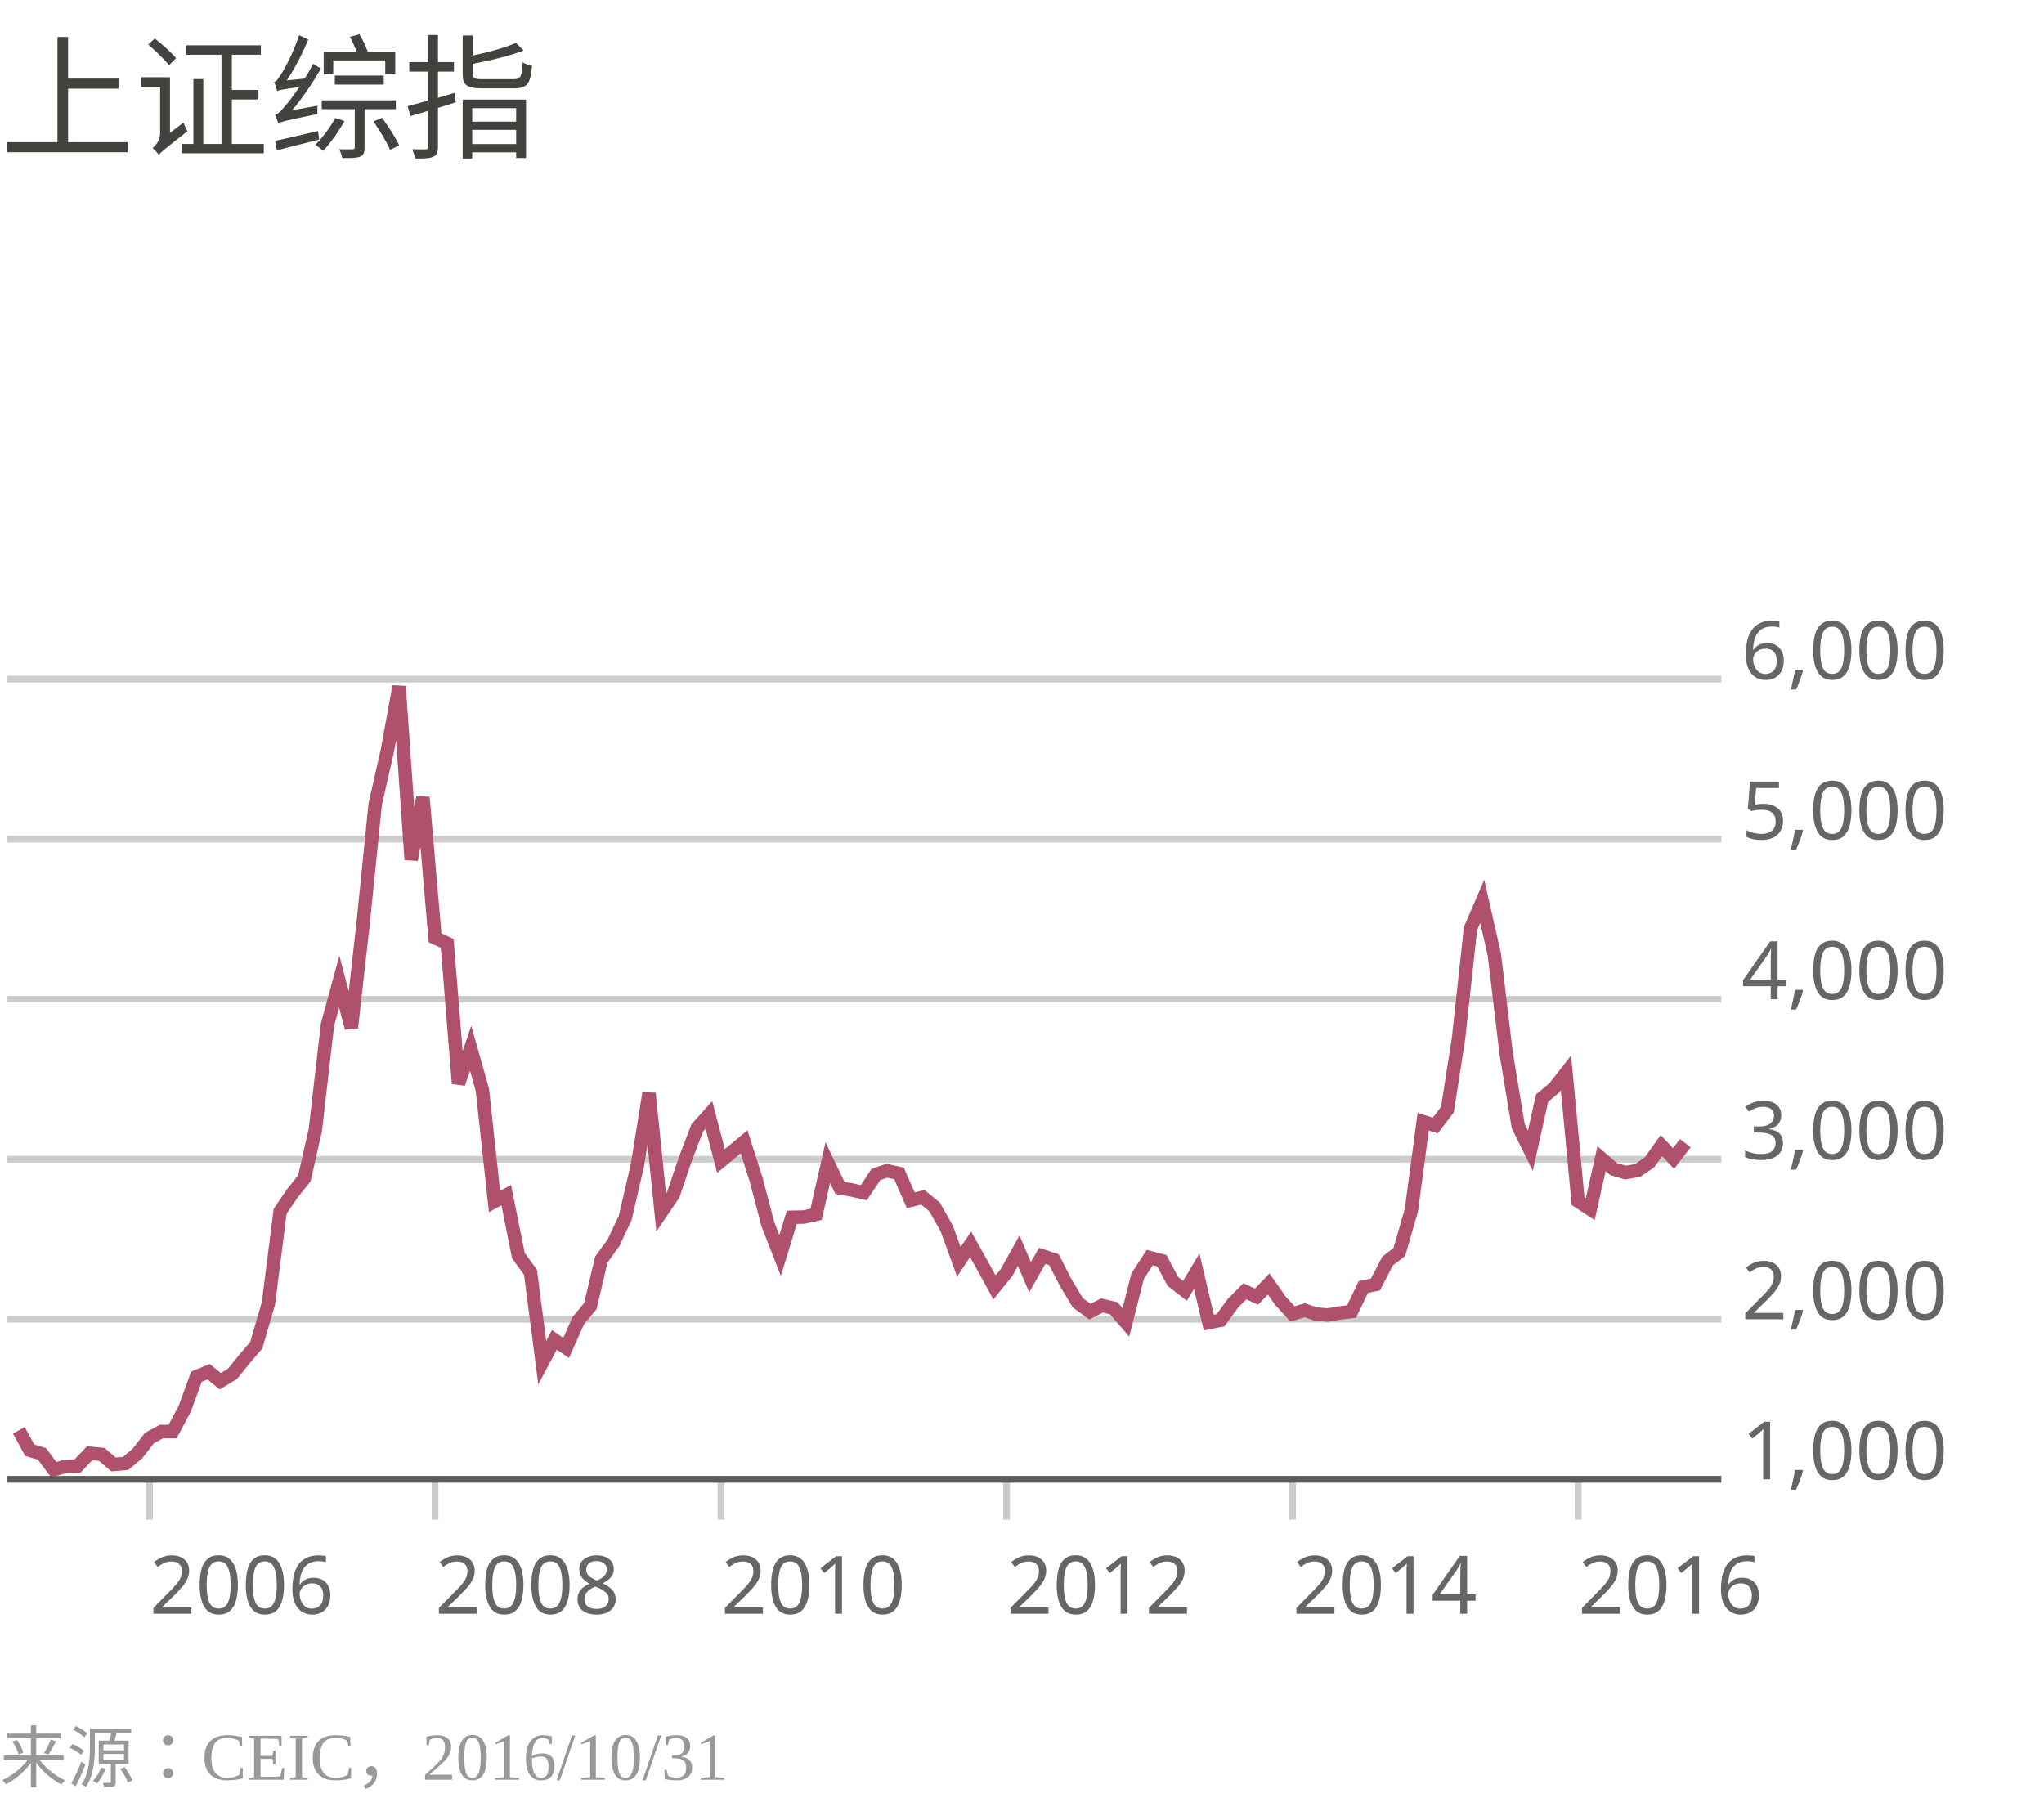
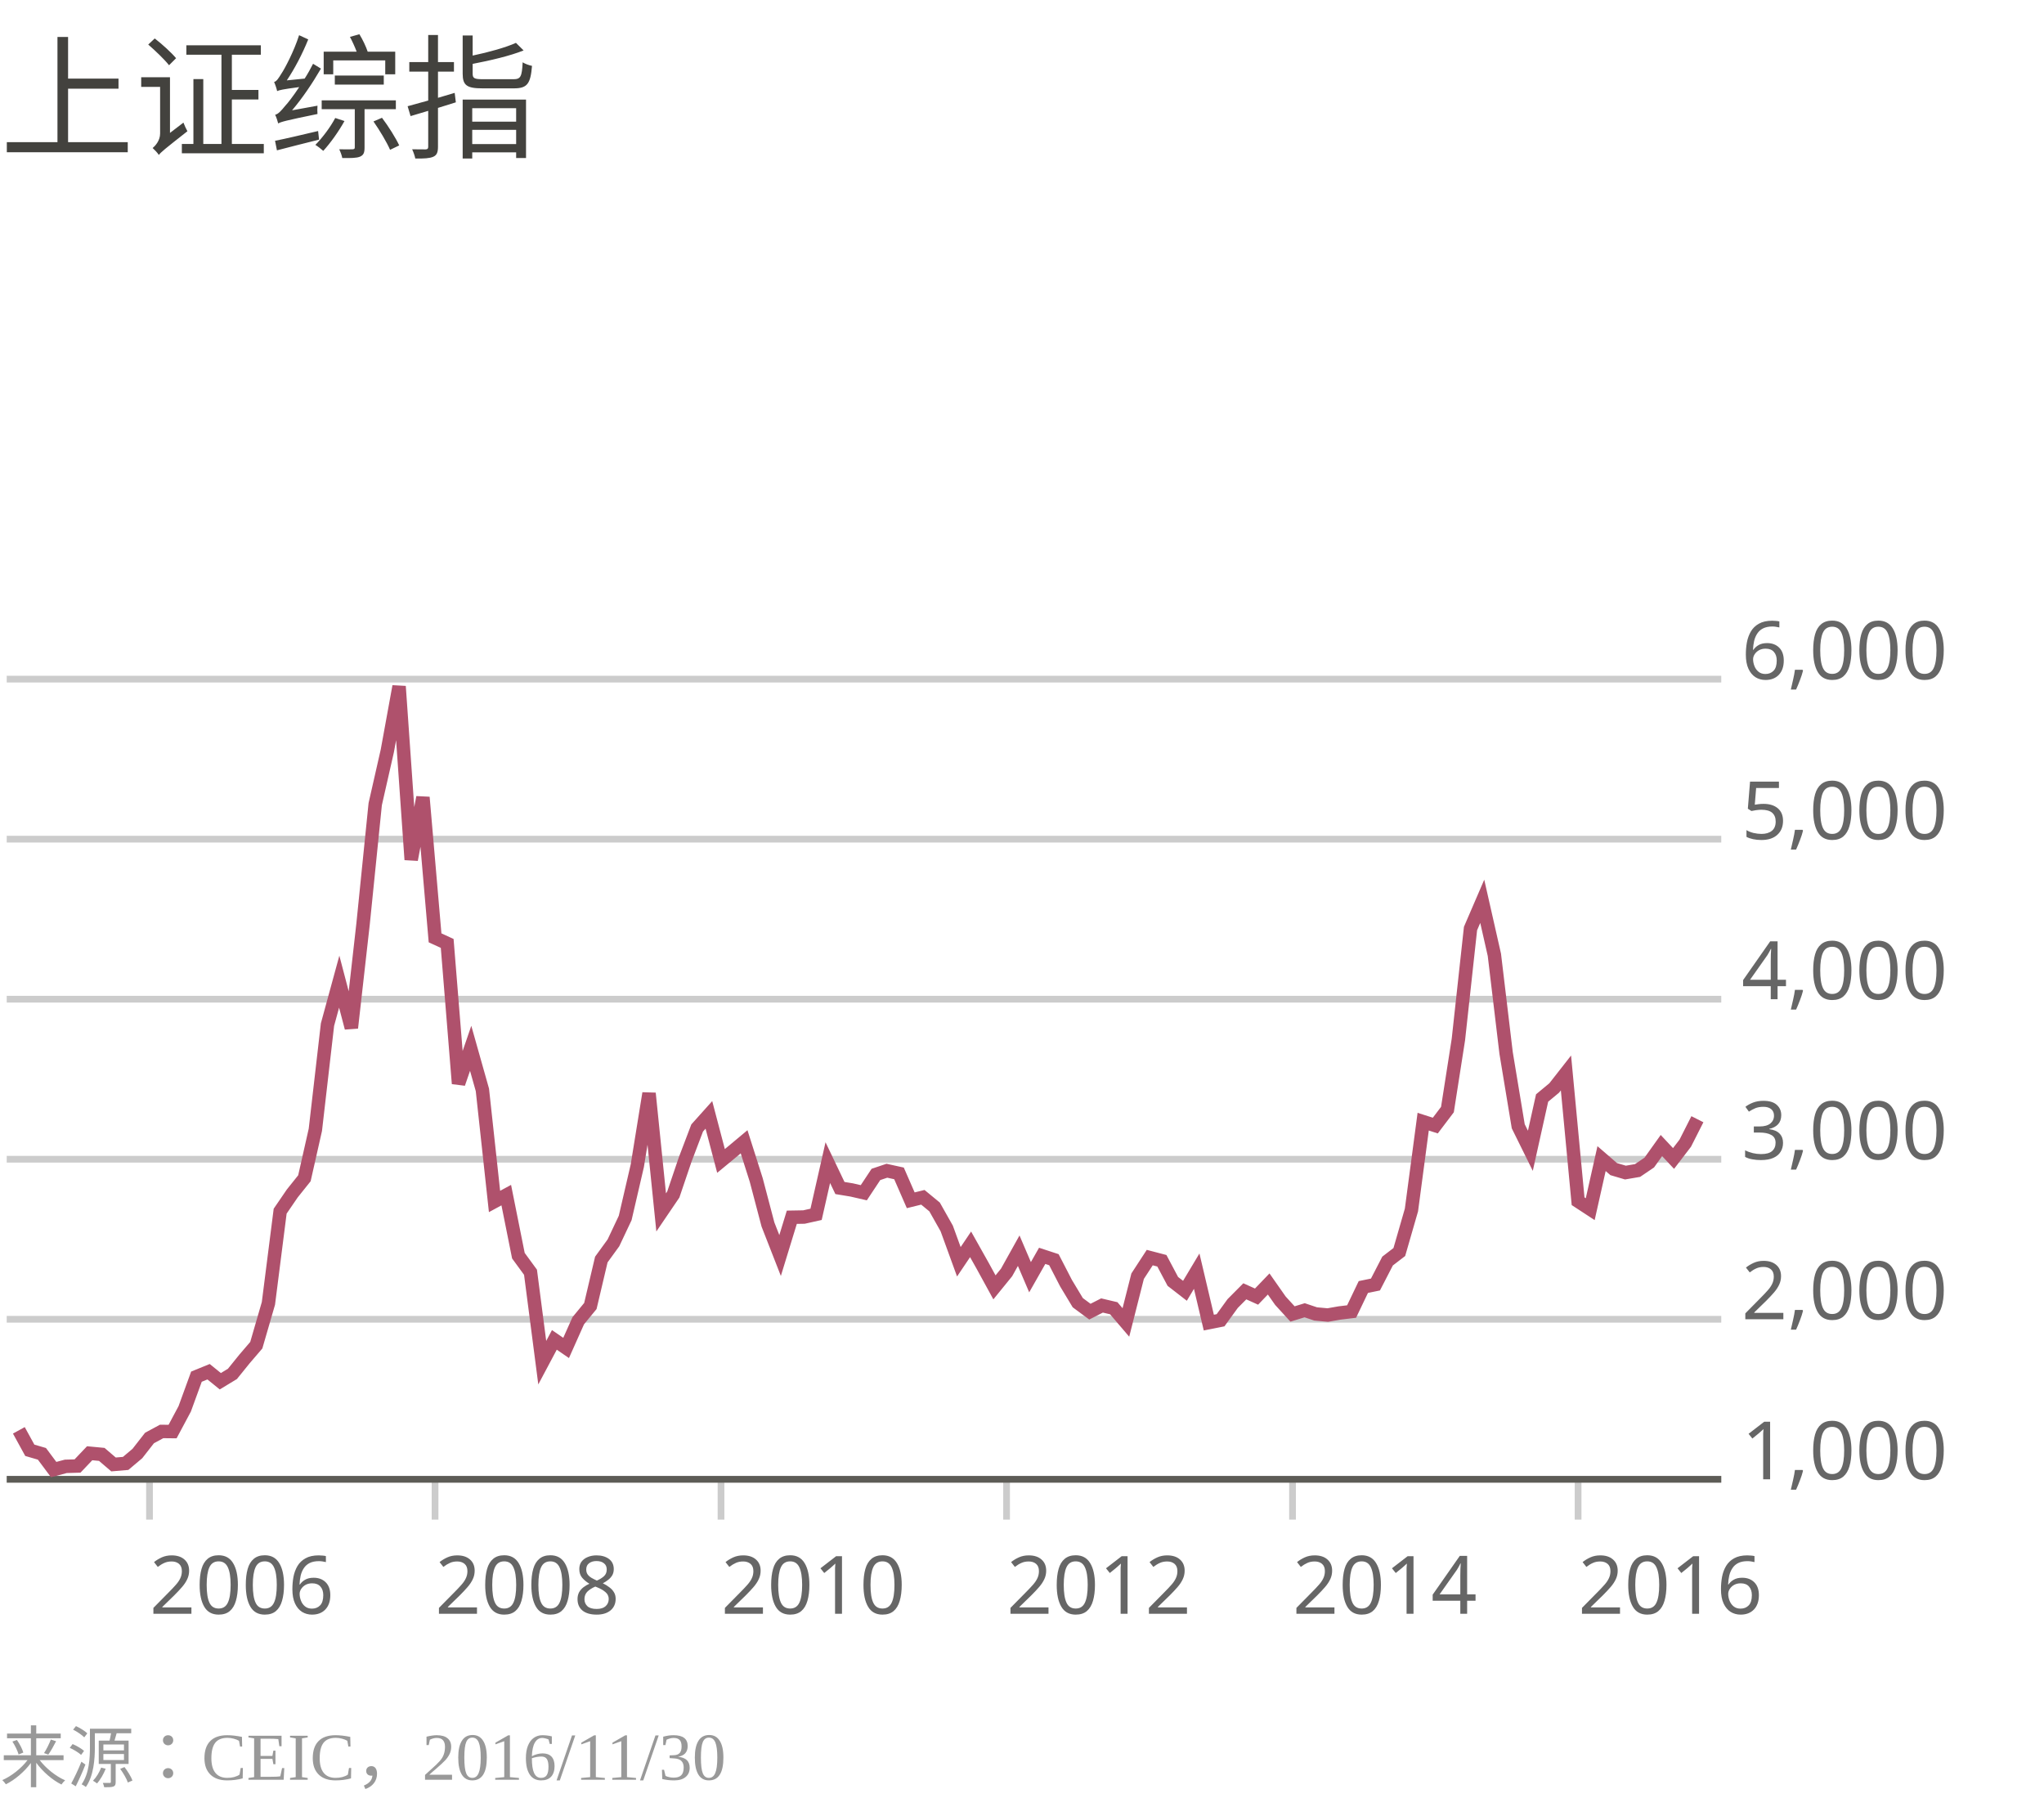
<svg xmlns="http://www.w3.org/2000/svg" viewBox="0 0 304 270">
  <text class="chart-title" fill="#43423e" font-size="20" y="22">上证综指</text>
  <text class="chart-subtitle" fill="#43423e" font-size="15" y="42" />
-   <text class="chart-source" font-size="10" fill-opacity="0.4" y="265">来源：CEIC，2016/10/31</text>
+   <text class="chart-source" font-size="10" fill-opacity="0.4" y="265">来源：CEIC，2016/11/30</text>
  <g transform="translate(1,100)">
    <g transform="translate(0,120)" class="x axis">
      <g class="tick" style="" transform="translate(21.23546,0)">
        <line y2="6" x2="0" fill="none" stroke="#000" stroke-opacity="0.2" />
        <text dy="0" style="" y="20" x="0" font-family="MetricWeb,sans-serif" fill-opacity="0.6" font-size="12" text-anchor="start">2006</text>
      </g>
      <g class="tick" style="" transform="translate(63.70637,0)">
        <line y2="6" x2="0" fill="none" stroke="#000" stroke-opacity="0.2" />
        <text dy="0" style="" y="20" x="0" font-family="MetricWeb,sans-serif" fill-opacity="0.6" font-size="12" text-anchor="start">2008</text>
      </g>
      <g class="tick" style="" transform="translate(106.2355,0)">
        <line y2="6" x2="0" fill="none" stroke="#000" stroke-opacity="0.2" />
        <text dy="0" style="" y="20" x="0" font-family="MetricWeb,sans-serif" fill-opacity="0.6" font-size="12" text-anchor="start">2010</text>
      </g>
      <g class="tick" style="" transform="translate(148.7064,0)">
        <line y2="6" x2="0" fill="none" stroke="#000" stroke-opacity="0.2" />
        <text dy="0" style="" y="20" x="0" font-family="MetricWeb,sans-serif" fill-opacity="0.6" font-size="12" text-anchor="start">2012</text>
      </g>
      <g class="tick" style="" transform="translate(191.2355,0)">
        <line y2="6" x2="0" fill="none" stroke="#000" stroke-opacity="0.2" />
        <text dy="0" style="" y="20" x="0" font-family="MetricWeb,sans-serif" fill-opacity="0.6" font-size="12" text-anchor="start">2014</text>
      </g>
      <g class="tick" style="" transform="translate(233.7064,0)">
        <line y2="6" x2="0" fill="none" stroke="#000" stroke-opacity="0.2" />
        <text dy="0" style="" y="20" x="0" font-family="MetricWeb,sans-serif" fill-opacity="0.6" font-size="12" text-anchor="start">2016</text>
      </g>
      <path class="domain" d="M0,0V0H255V0" fill="none" stroke="#74736c" />
    </g>
    <g transform="translate(255,0)" class="y axis">
      <g class="tick" style="" transform="translate(0,120)">
        <line x2="-255" y2="0" fill="none" stroke="#000" stroke-opacity="0.2" />
        <text dy="0" style="text-anchor: start;" x="3" y="0" font-family="MetricWeb,sans-serif" fill-opacity="0.6" font-size="12">1,000</text>
      </g>
      <g class="tick" style="" transform="translate(0,96.2)">
        <line x2="-255" y2="0" fill="none" stroke="#000" stroke-opacity="0.2" />
        <text dy="0" style="text-anchor: start;" x="3" y="0" font-family="MetricWeb,sans-serif" fill-opacity="0.6" font-size="12">2,000</text>
      </g>
      <g class="tick" style="" transform="translate(0,72.4)">
        <line x2="-255" y2="0" fill="none" stroke="#000" stroke-opacity="0.2" />
        <text dy="0" style="text-anchor: start;" x="3" y="0" font-family="MetricWeb,sans-serif" fill-opacity="0.6" font-size="12">3,000</text>
      </g>
      <g class="tick" style="" transform="translate(0,48.6)">
        <line x2="-255" y2="0" fill="none" stroke="#000" stroke-opacity="0.2" />
        <text dy="0" style="text-anchor: start;" x="3" y="0" font-family="MetricWeb,sans-serif" fill-opacity="0.6" font-size="12">4,000</text>
      </g>
      <g class="tick" style="" transform="translate(0,24.8)">
        <line x2="-255" y2="0" fill="none" stroke="#000" stroke-opacity="0.2" />
        <text dy="0" style="text-anchor: start;" x="3" y="0" font-family="MetricWeb,sans-serif" fill-opacity="0.6" font-size="12">5,000</text>
      </g>
      <g class="tick" style="" transform="translate(0,1)">
        <line x2="-255" y2="0" fill="none" stroke="#000" stroke-opacity="0.2" />
        <text dy="0" style="text-anchor: start;" x="3" y="0" font-family="MetricWeb,sans-serif" fill-opacity="0.6" font-size="12">6,000</text>
      </g>
      <path class="domain" d="M-255,1H0V120H-255" fill="none" stroke="#000" stroke-opacity="0" />
    </g>
    <g>
-       <path d="M1.804,112.717L3.433,115.686L5.236,116.212L6.982,118.554L8.785,118.074L10.53,118.024L12.334,116.125L14.138,116.296L15.883,117.791L17.687,117.638L19.432,116.167L21.235,113.858L23.039,112.883L24.668,112.9L26.472,109.523L28.217,104.737L30.021,104.001L31.766,105.417L33.569,104.324L35.373,102.092L37.118,100.056L38.922,93.837L40.667,80.124L42.471,77.485L44.274,75.231L45.903,68.021L47.707,52.378L49.452,45.99L51.256,52.867L53.001,37.389L54.805,19.592L56.608,11.655L58.354,2.076L60.157,27.852L61.903,18.575L63.706,39.475L65.51,40.305L67.197,61.15L69.001,55.904L70.746,62.086L72.55,78.681L74.295,77.738L76.099,86.743L77.902,89.208L79.648,102.655L81.451,99.266L83.196,100.465L85,96.422L86.804,94.228L88.433,87.318L90.236,84.834L91.982,81.136L93.785,73.367L95.53,62.593L97.334,80.308L99.138,77.65L100.883,72.499L102.687,67.752L104.432,65.804L106.235,72.655L108.039,71.164L109.668,69.803L111.472,75.479L113.217,82.107L115.021,86.719L116.766,81.028L118.569,80.997L120.373,80.595L122.118,72.904L123.922,76.68L125.667,76.968L127.471,77.382L129.274,74.66L130.903,74.111L132.707,74.506L134.452,78.505L136.256,78.062L138.001,79.499L139.805,82.697L141.608,87.651L143.354,85.056L145.157,88.265L146.903,91.454L148.706,89.236L150.51,86.002L152.197,89.946L154.001,86.768L155.746,87.341L157.55,90.835L159.295,93.734L161.099,95.069L162.902,94.149L164.648,94.561L166.451,96.673L168.196,89.795L170,87.027L171.804,87.499L173.433,90.568L175.236,91.966L176.982,89.046L178.785,96.695L180.53,96.348L182.334,93.859L184.138,92.043L185.883,92.83L187.687,90.952L189.432,93.44L191.235,95.413L193.039,94.86L194.668,95.407L196.472,95.573L198.217,95.267L200.021,95.05L201.766,91.403L203.569,91.031L205.373,87.54L207.118,86.2L208.922,79.948L210.667,66.815L212.471,67.393L214.274,65.015L215.903,54.6L217.707,38.089L219.452,34.041L221.256,42.002L223.001,56.603L224.805,67.497L226.608,71.144L228.354,63.295L230.157,61.799L231.903,59.568L233.706,78.645L235.51,79.826L237.197,72.307L239.001,73.868L240.746,74.384L242.55,74.075L244.295,72.892L246.099,70.365L247.902,72.288L249.648,70.008" stroke-width="2" fill="none" stroke="#af516c" />
+       <path d="M1.804,112.717L3.433,115.686L5.236,116.212L6.982,118.554L8.785,118.074L10.53,118.024L12.334,116.125L14.138,116.296L15.883,117.791L17.687,117.638L19.432,116.167L21.235,113.858L23.039,112.883L24.668,112.9L26.472,109.523L28.217,104.737L30.021,104.001L31.766,105.417L33.569,104.324L35.373,102.092L37.118,100.056L38.922,93.837L40.667,80.124L42.471,77.485L44.274,75.231L45.903,68.021L47.707,52.378L49.452,45.99L51.256,52.867L53.001,37.389L54.805,19.592L56.608,11.655L58.354,2.076L60.157,27.852L61.903,18.575L63.706,39.475L65.51,40.305L67.197,61.15L69.001,55.904L70.746,62.086L72.55,78.681L74.295,77.738L76.099,86.743L77.902,89.208L79.648,102.655L81.451,99.266L83.196,100.465L85,96.422L86.804,94.228L88.433,87.318L90.236,84.834L91.982,81.136L93.785,73.367L95.53,62.593L97.334,80.308L99.138,77.65L100.883,72.499L102.687,67.752L104.432,65.804L106.235,72.655L108.039,71.164L109.668,69.803L111.472,75.479L113.217,82.107L115.021,86.719L116.766,81.028L118.569,80.997L120.373,80.595L122.118,72.904L123.922,76.68L125.667,76.968L127.471,77.382L129.274,74.66L130.903,74.111L132.707,74.506L134.452,78.505L136.256,78.062L138.001,79.499L139.805,82.697L141.608,87.651L143.354,85.056L145.157,88.265L146.903,91.454L148.706,89.236L150.51,86.002L152.197,89.946L154.001,86.768L155.746,87.341L157.55,90.835L159.295,93.734L161.099,95.069L162.902,94.149L164.648,94.561L166.451,96.673L168.196,89.795L170,87.027L171.804,87.499L173.433,90.568L175.236,91.966L176.982,89.046L178.785,96.695L180.53,96.348L182.334,93.859L184.138,92.043L185.883,92.83L187.687,90.952L189.432,93.44L191.235,95.413L193.039,94.86L194.668,95.407L196.472,95.573L198.217,95.267L200.021,95.05L201.766,91.403L203.569,91.031L205.373,87.54L207.118,86.2L208.922,79.948L210.667,66.815L212.471,67.393L214.274,65.015L215.903,54.6L217.707,38.089L219.452,34.041L221.256,42.002L223.001,56.603L224.805,67.497L226.608,71.144L228.354,63.295L230.157,61.799L231.903,59.568L233.706,78.645L235.51,79.826L237.197,72.307L239.001,73.868L240.746,74.384L242.55,74.075L244.295,72.892L246.099,70.365L247.902,72.288L249.648,70.008L251.451,66.449" stroke-width="2" fill="none" stroke="#af516c" />
    </g>
  </g>
</svg>
